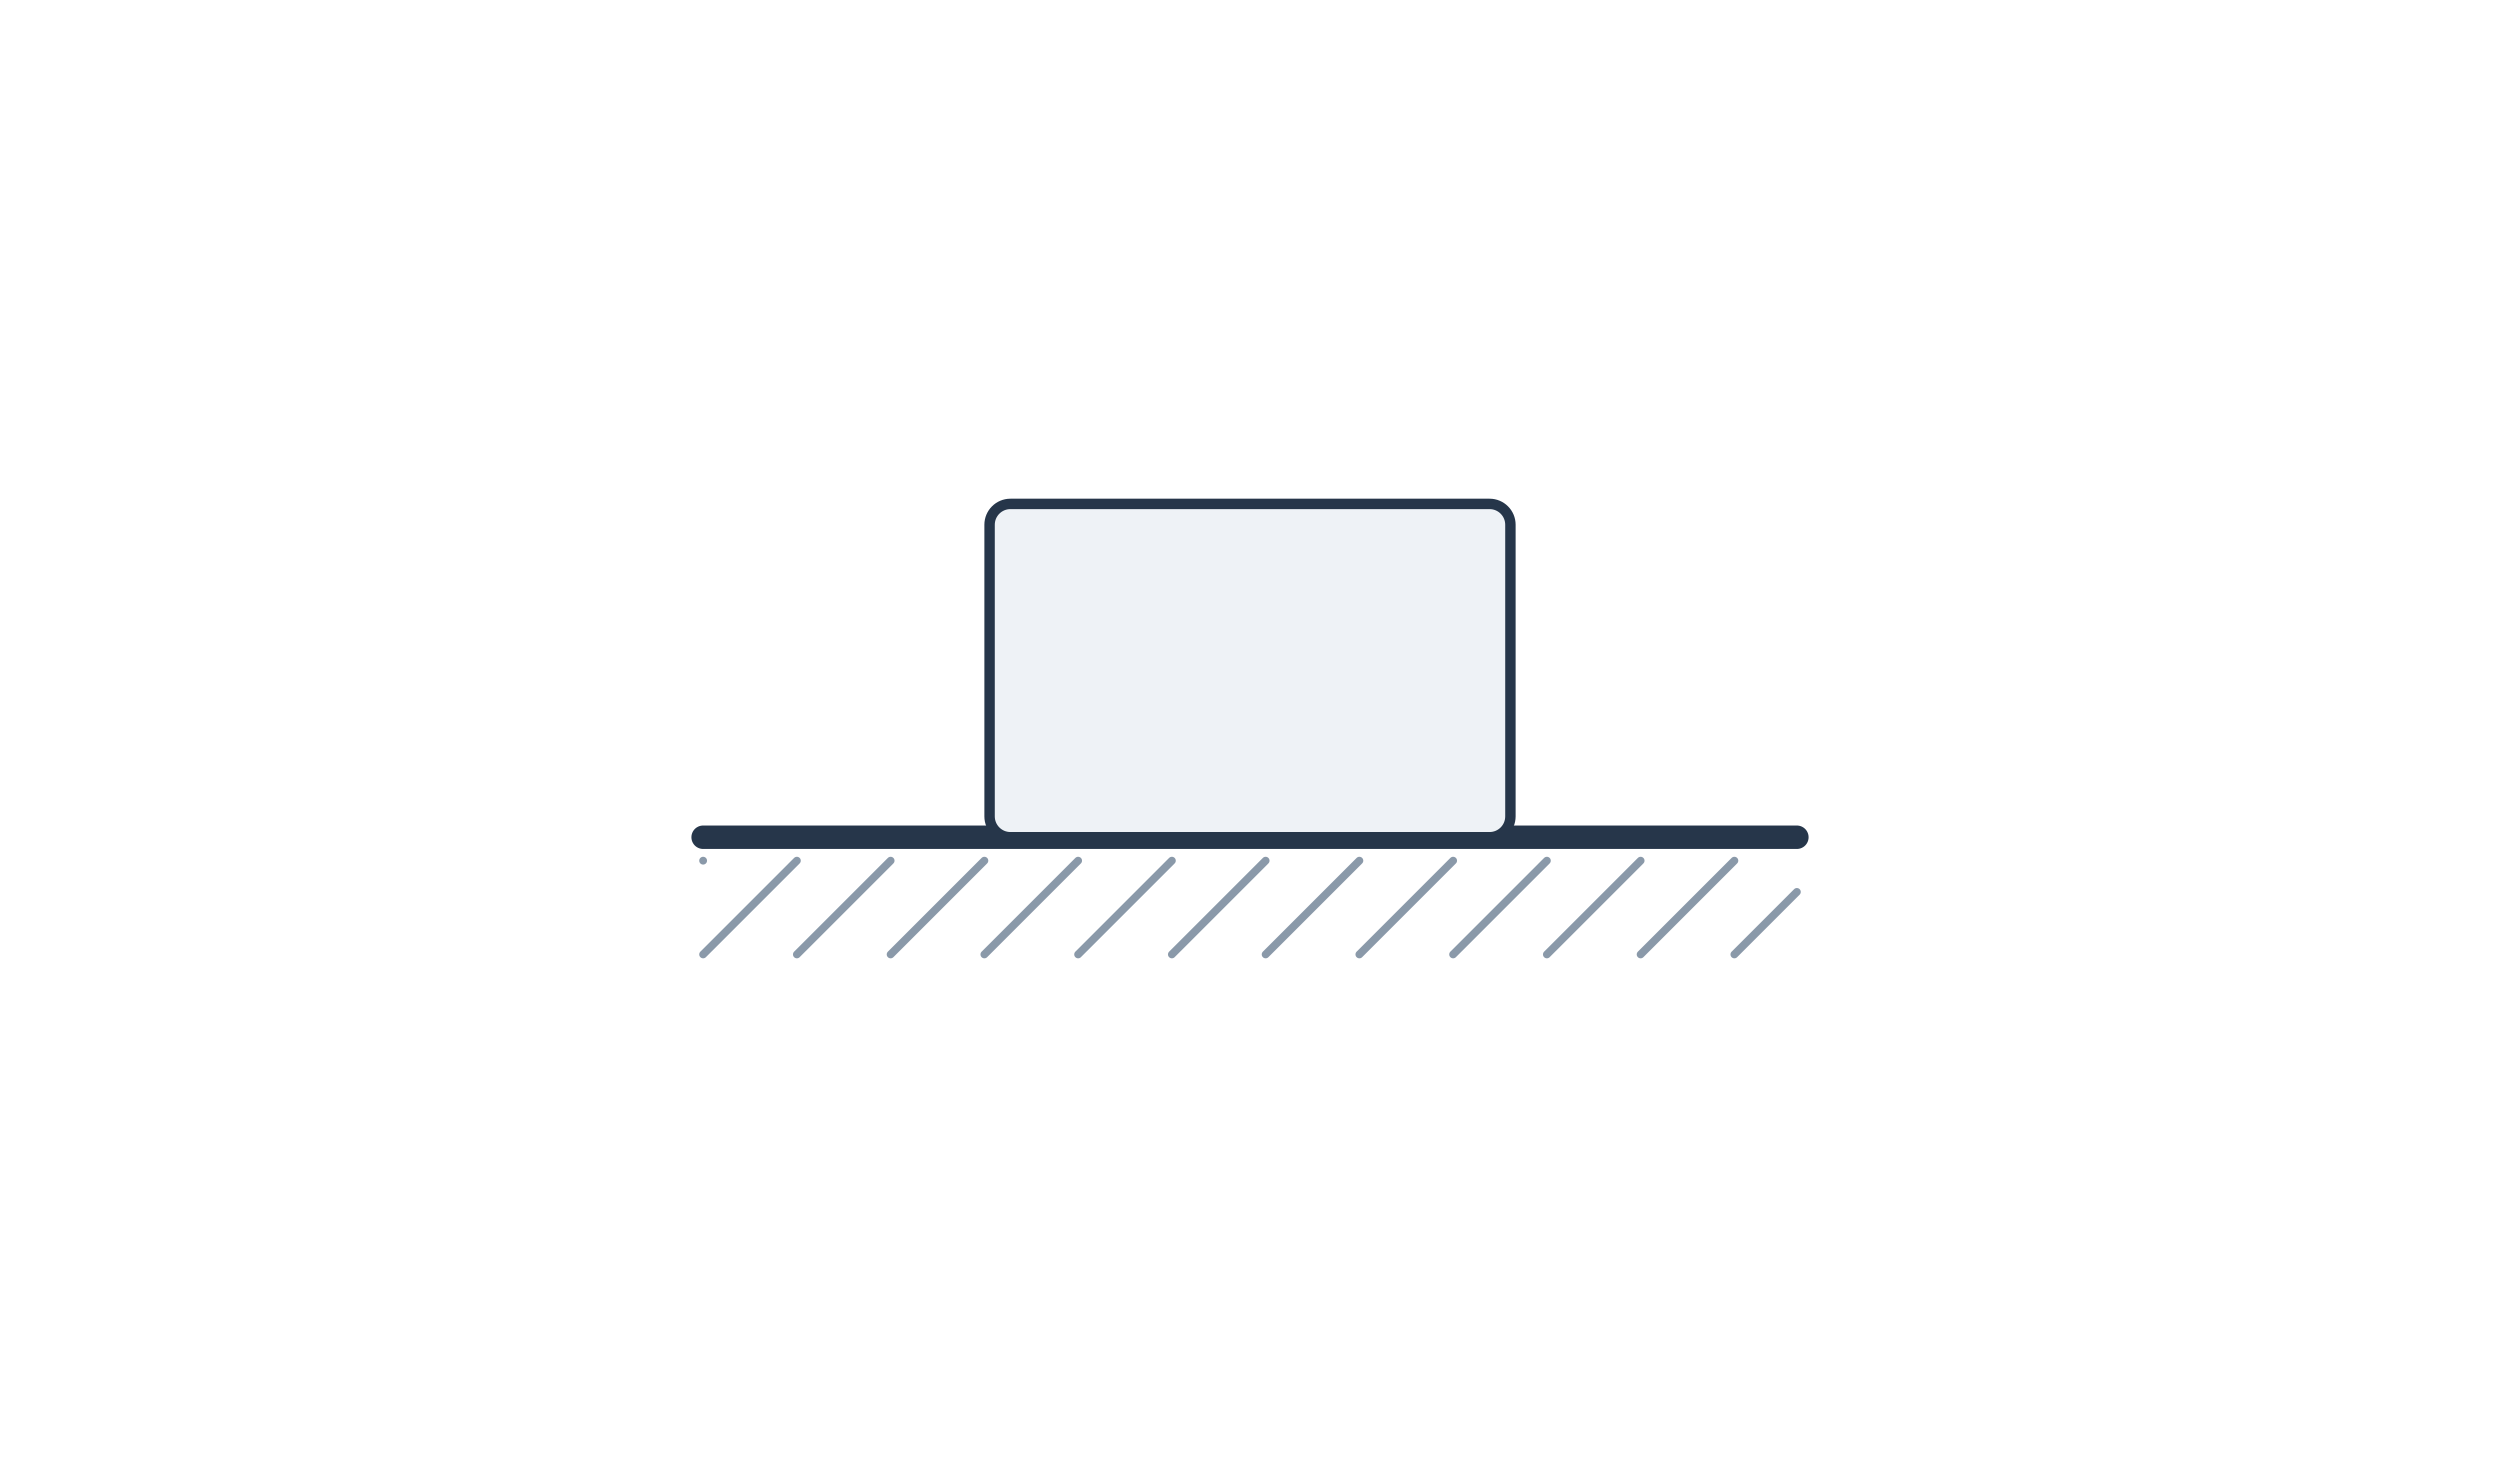
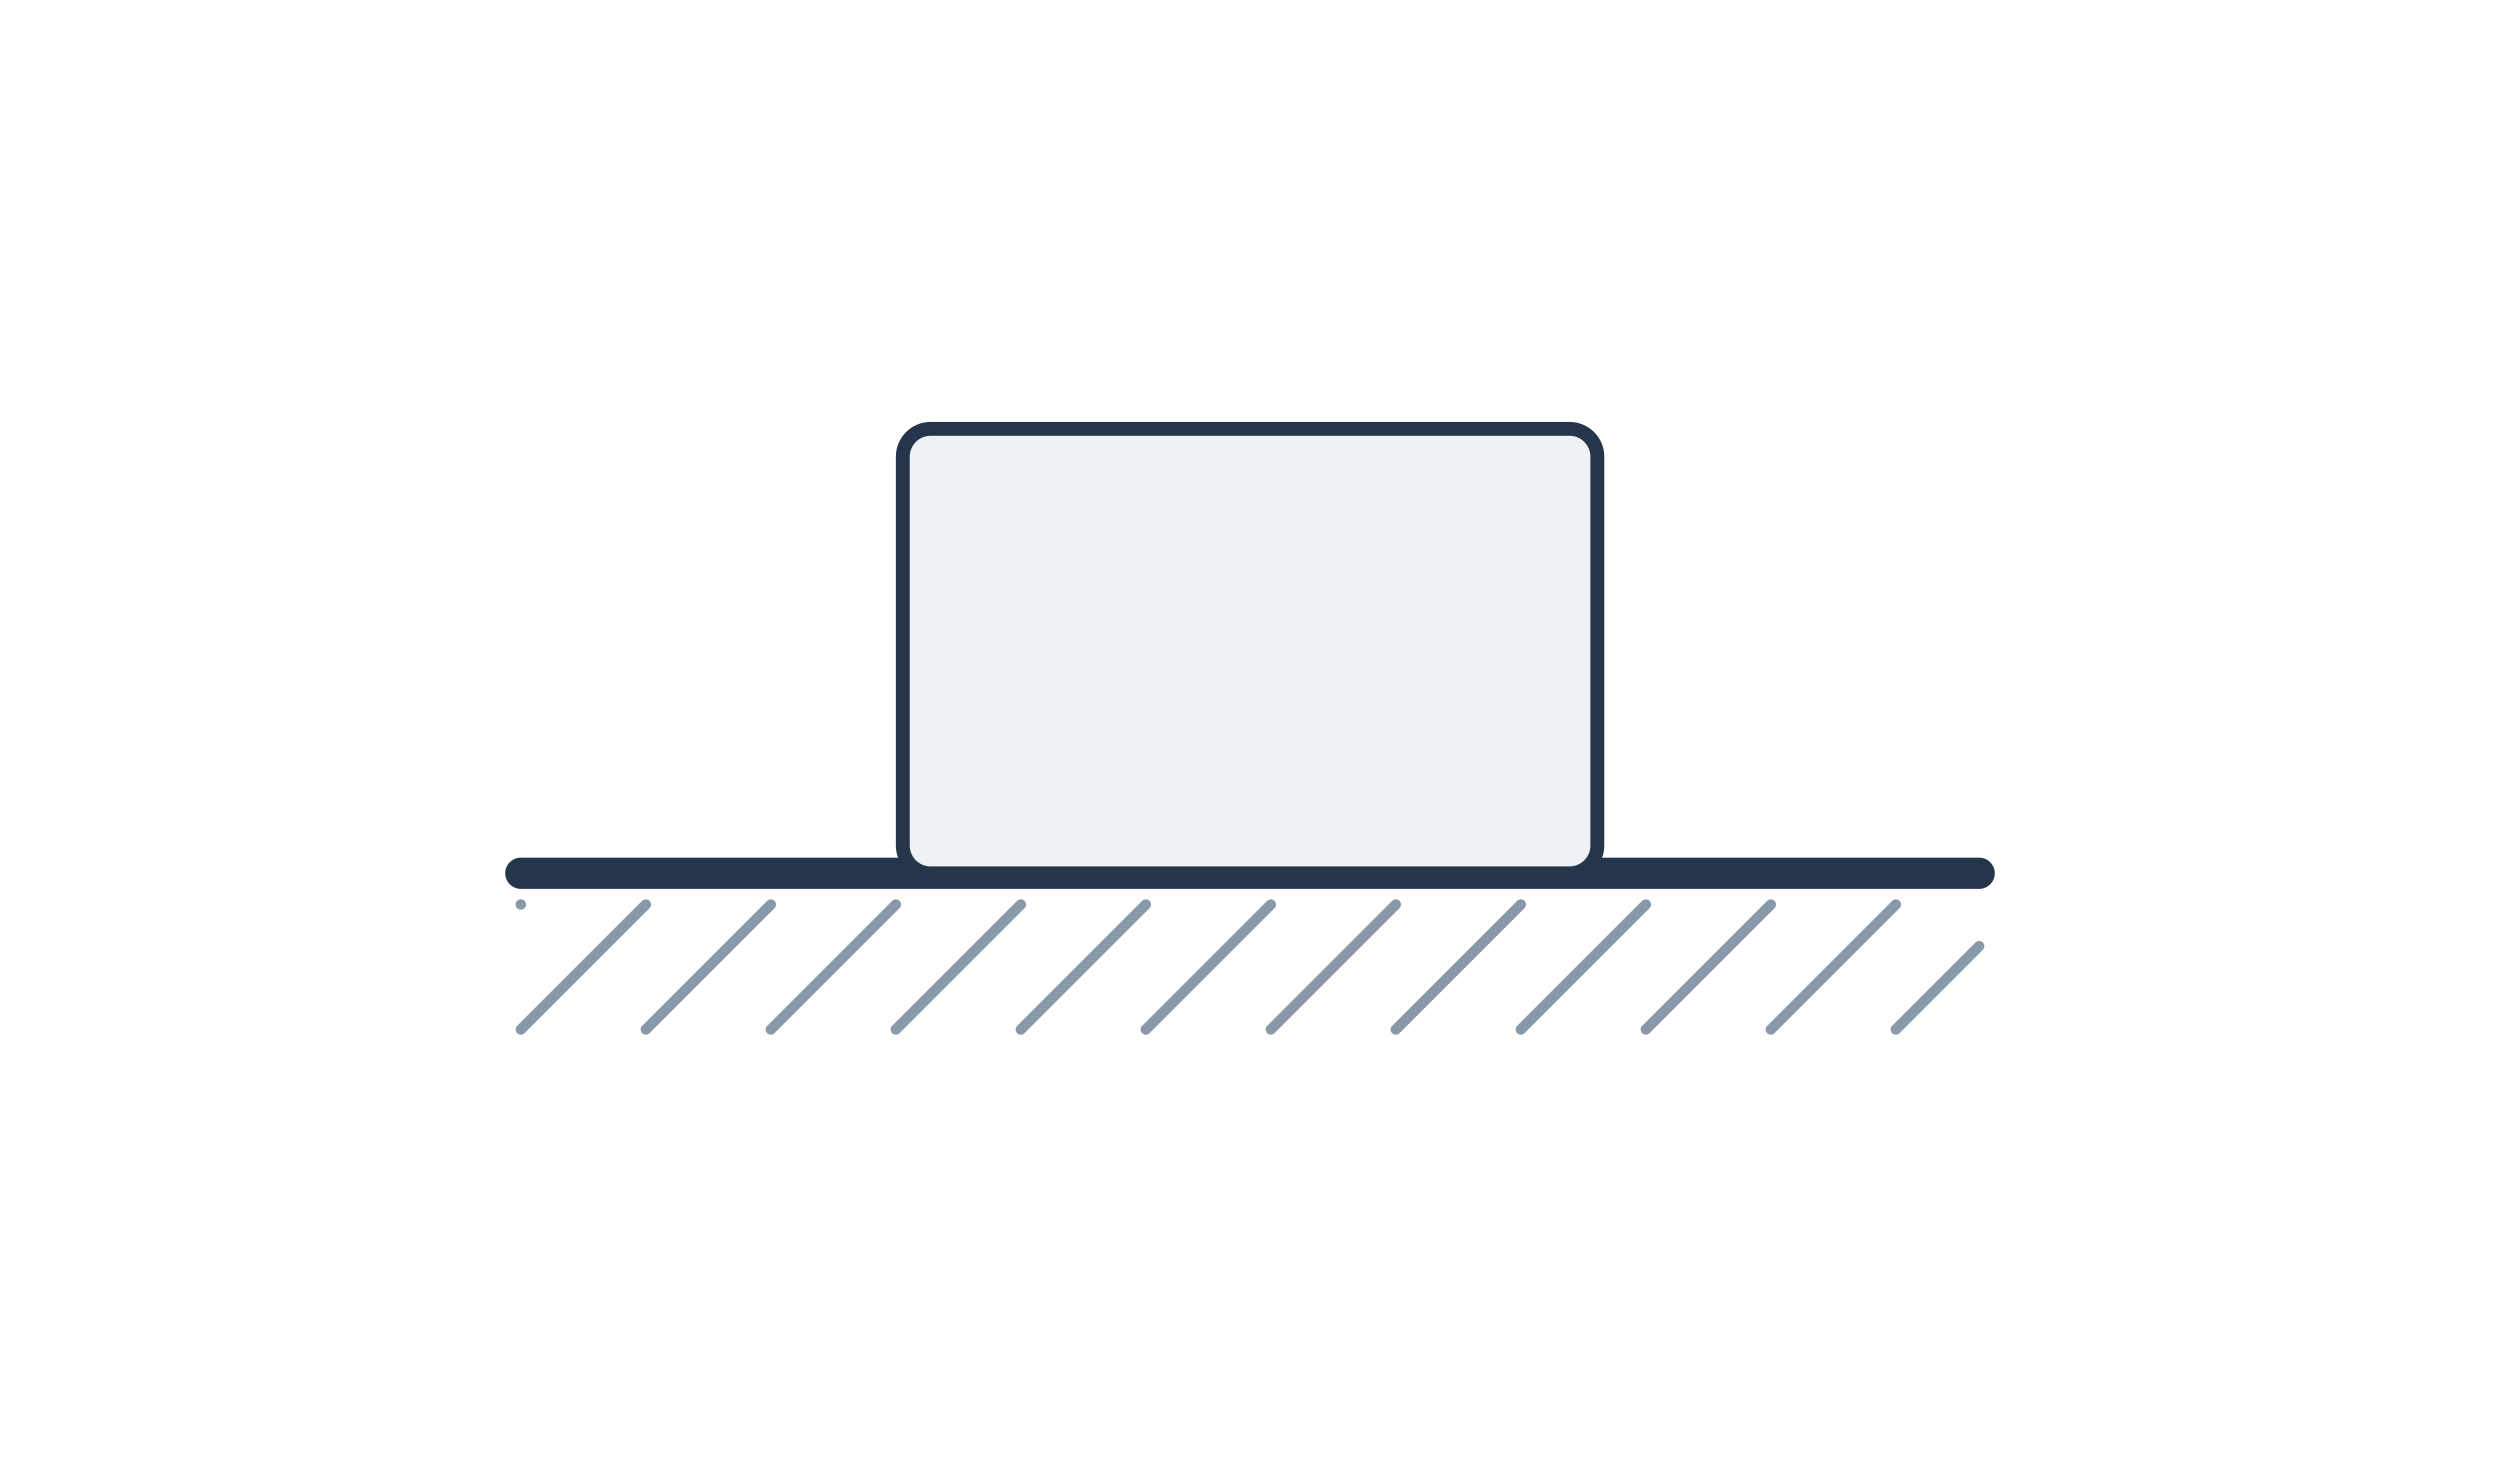
<svg xmlns="http://www.w3.org/2000/svg" viewBox="0 0 960 560" width="960" height="560" preserveAspectRatio="xMidYMid meet">
-   <g transform="translate(240 75.5) scale(3) rotate(0 80 80)">
+   <g transform="translate(160 7.333) scale(4) rotate(0 80 80)">
    <line x1="10" y1="82" x2="150" y2="82" stroke="#26364a" stroke-width="3" stroke-linecap="round" fill="none" />
    <line x1="10" y1="85" x2="10" y2="85" stroke="#8a99a9" stroke-width="1" stroke-linecap="round" fill="none" />
    <line x1="10" y1="97" x2="22" y2="85" stroke="#8a99a9" stroke-width="1" stroke-linecap="round" fill="none" />
    <line x1="22" y1="97" x2="34" y2="85" stroke="#8a99a9" stroke-width="1" stroke-linecap="round" fill="none" />
    <line x1="34" y1="97" x2="46" y2="85" stroke="#8a99a9" stroke-width="1" stroke-linecap="round" fill="none" />
    <line x1="46" y1="97" x2="58" y2="85" stroke="#8a99a9" stroke-width="1" stroke-linecap="round" fill="none" />
    <line x1="58" y1="97" x2="70" y2="85" stroke="#8a99a9" stroke-width="1" stroke-linecap="round" fill="none" />
    <line x1="70" y1="97" x2="82" y2="85" stroke="#8a99a9" stroke-width="1" stroke-linecap="round" fill="none" />
    <line x1="82" y1="97" x2="94" y2="85" stroke="#8a99a9" stroke-width="1" stroke-linecap="round" fill="none" />
    <line x1="94" y1="97" x2="106" y2="85" stroke="#8a99a9" stroke-width="1" stroke-linecap="round" fill="none" />
    <line x1="106" y1="97" x2="118" y2="85" stroke="#8a99a9" stroke-width="1" stroke-linecap="round" fill="none" />
    <line x1="118" y1="97" x2="130" y2="85" stroke="#8a99a9" stroke-width="1" stroke-linecap="round" fill="none" />
    <line x1="130" y1="97" x2="142" y2="85" stroke="#8a99a9" stroke-width="1" stroke-linecap="round" fill="none" />
    <line x1="142" y1="97" x2="150" y2="89" stroke="#8a99a9" stroke-width="1" stroke-linecap="round" fill="none" />
  </g>
-   <g transform="translate(320 103.5) scale(2) rotate(0 80 80)">
+   <g transform="translate(266.667 44.667) scale(2.667) rotate(0 80 80)">
    <rect x="30" y="45" width="100" height="64" rx="4" fill="#eef2f6" stroke="#26364a" stroke-width="2" />
  </g>
</svg>
